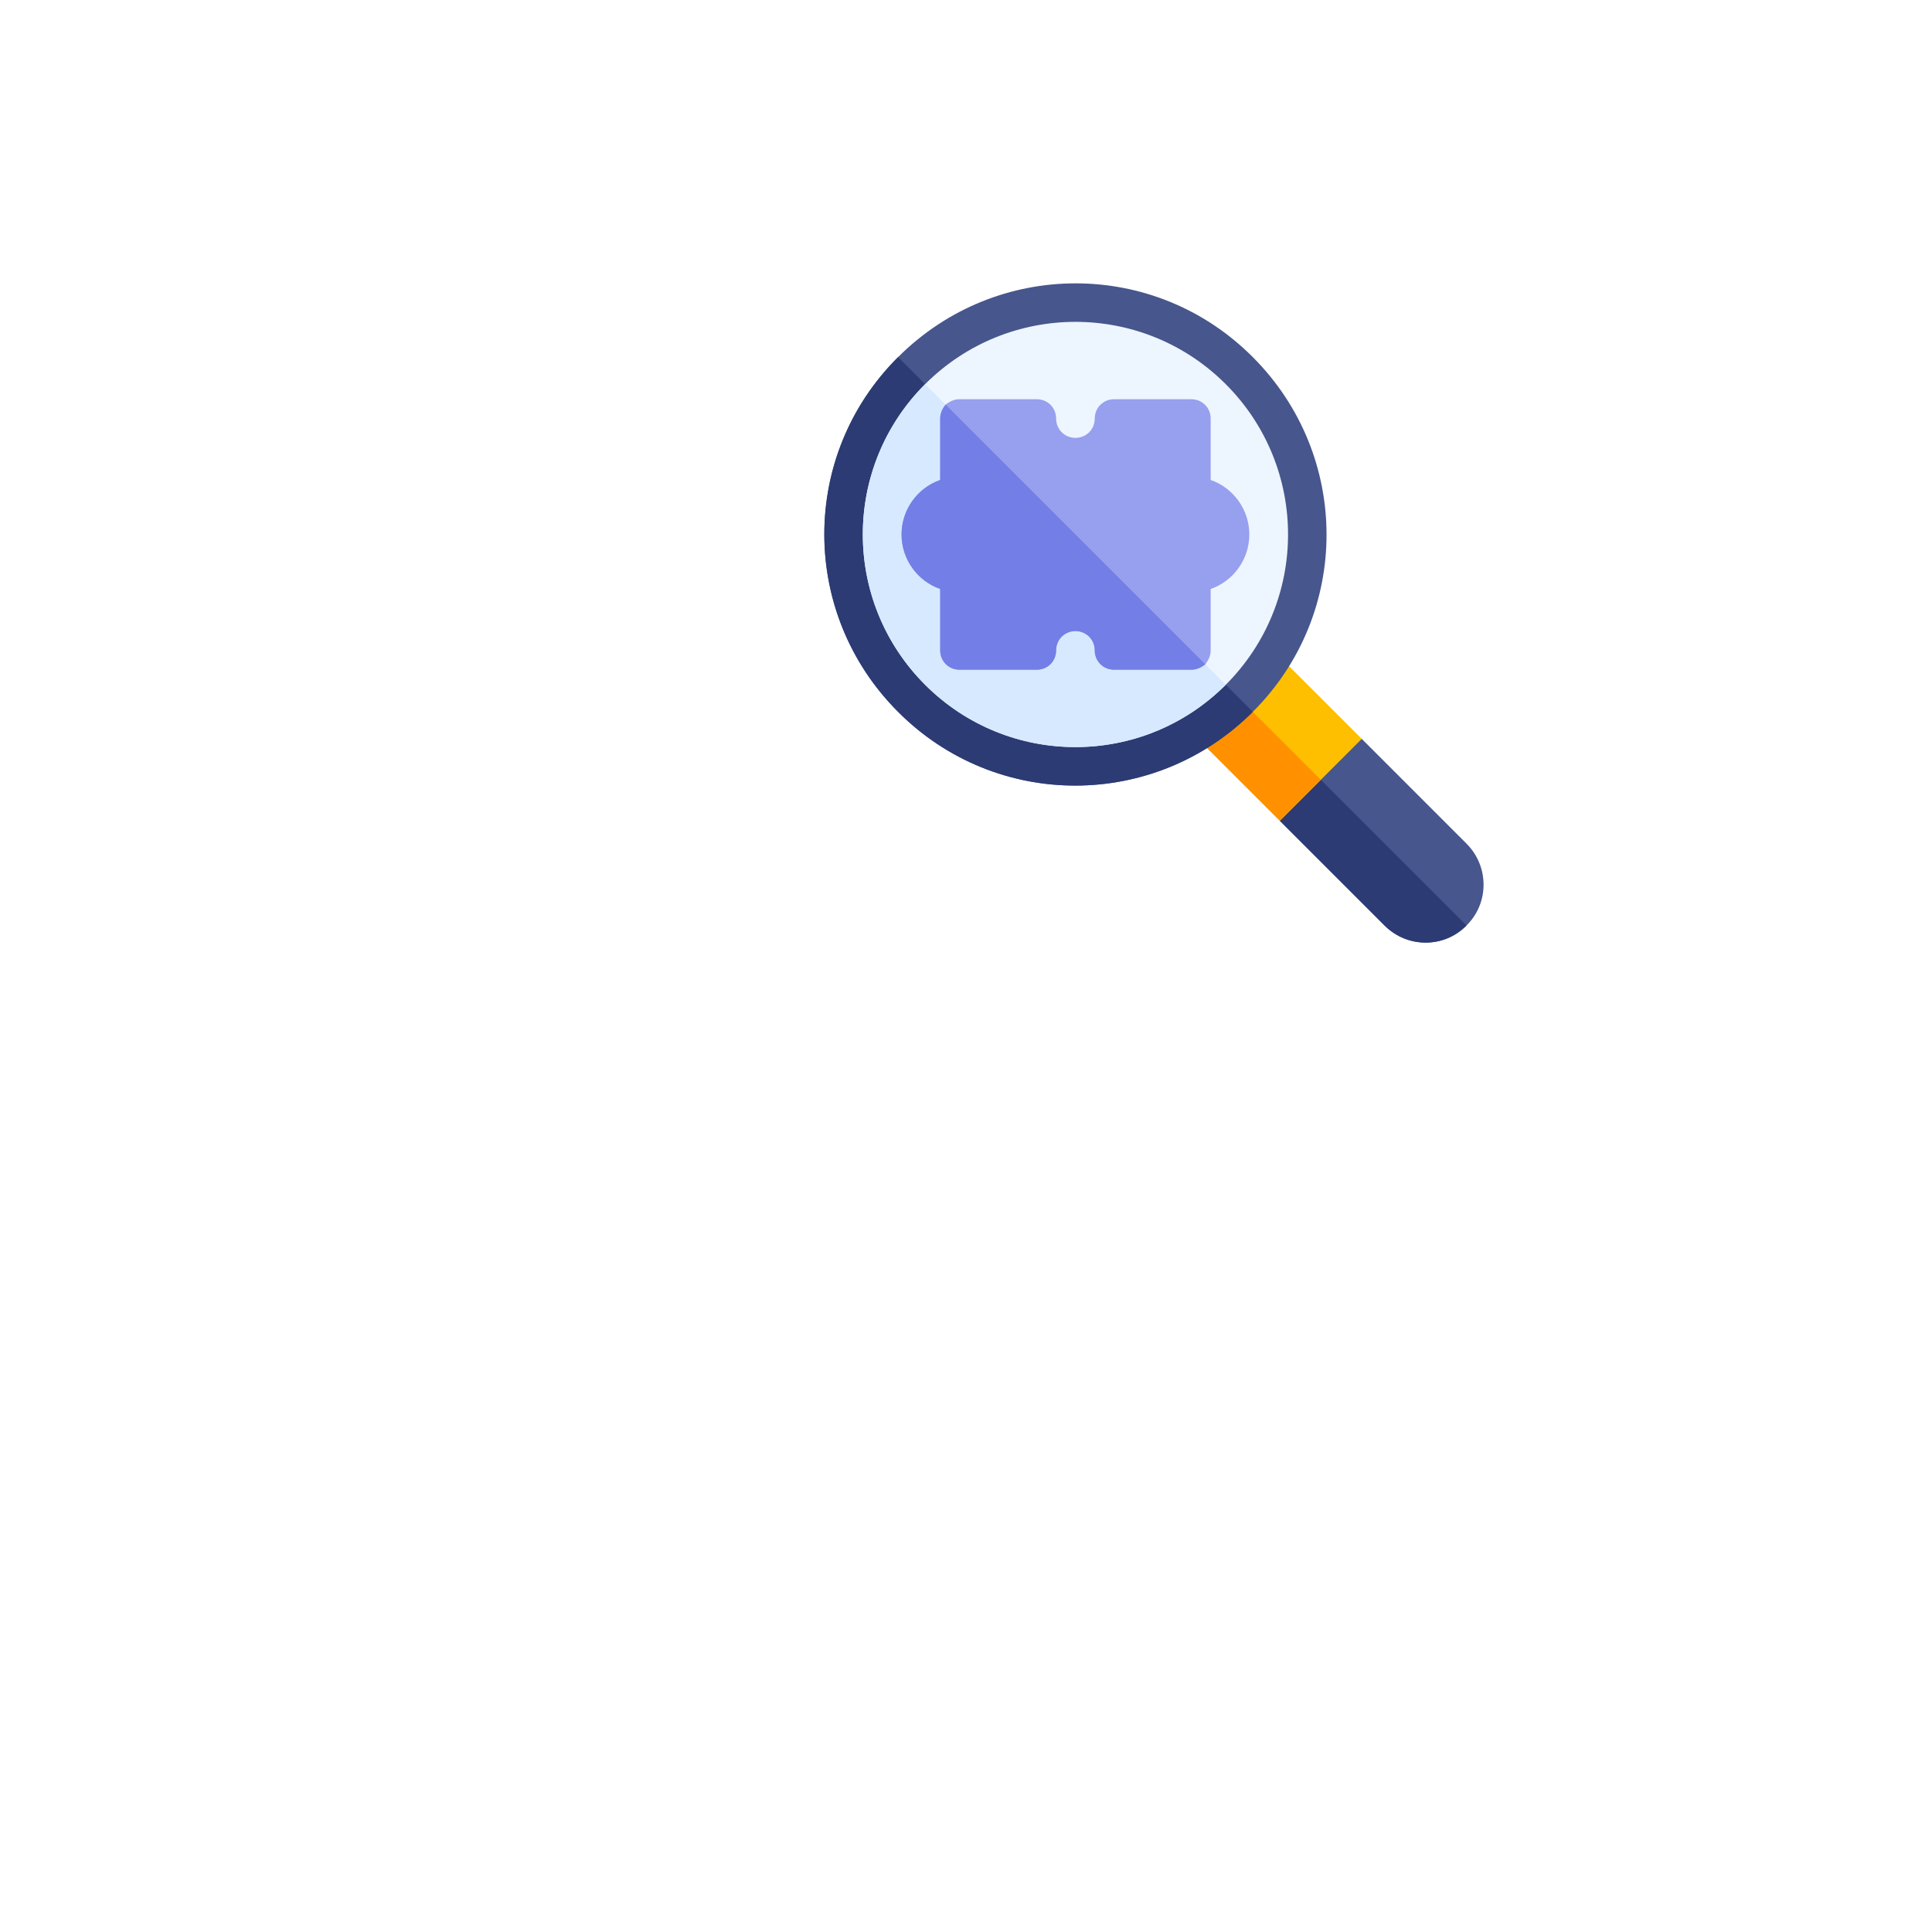
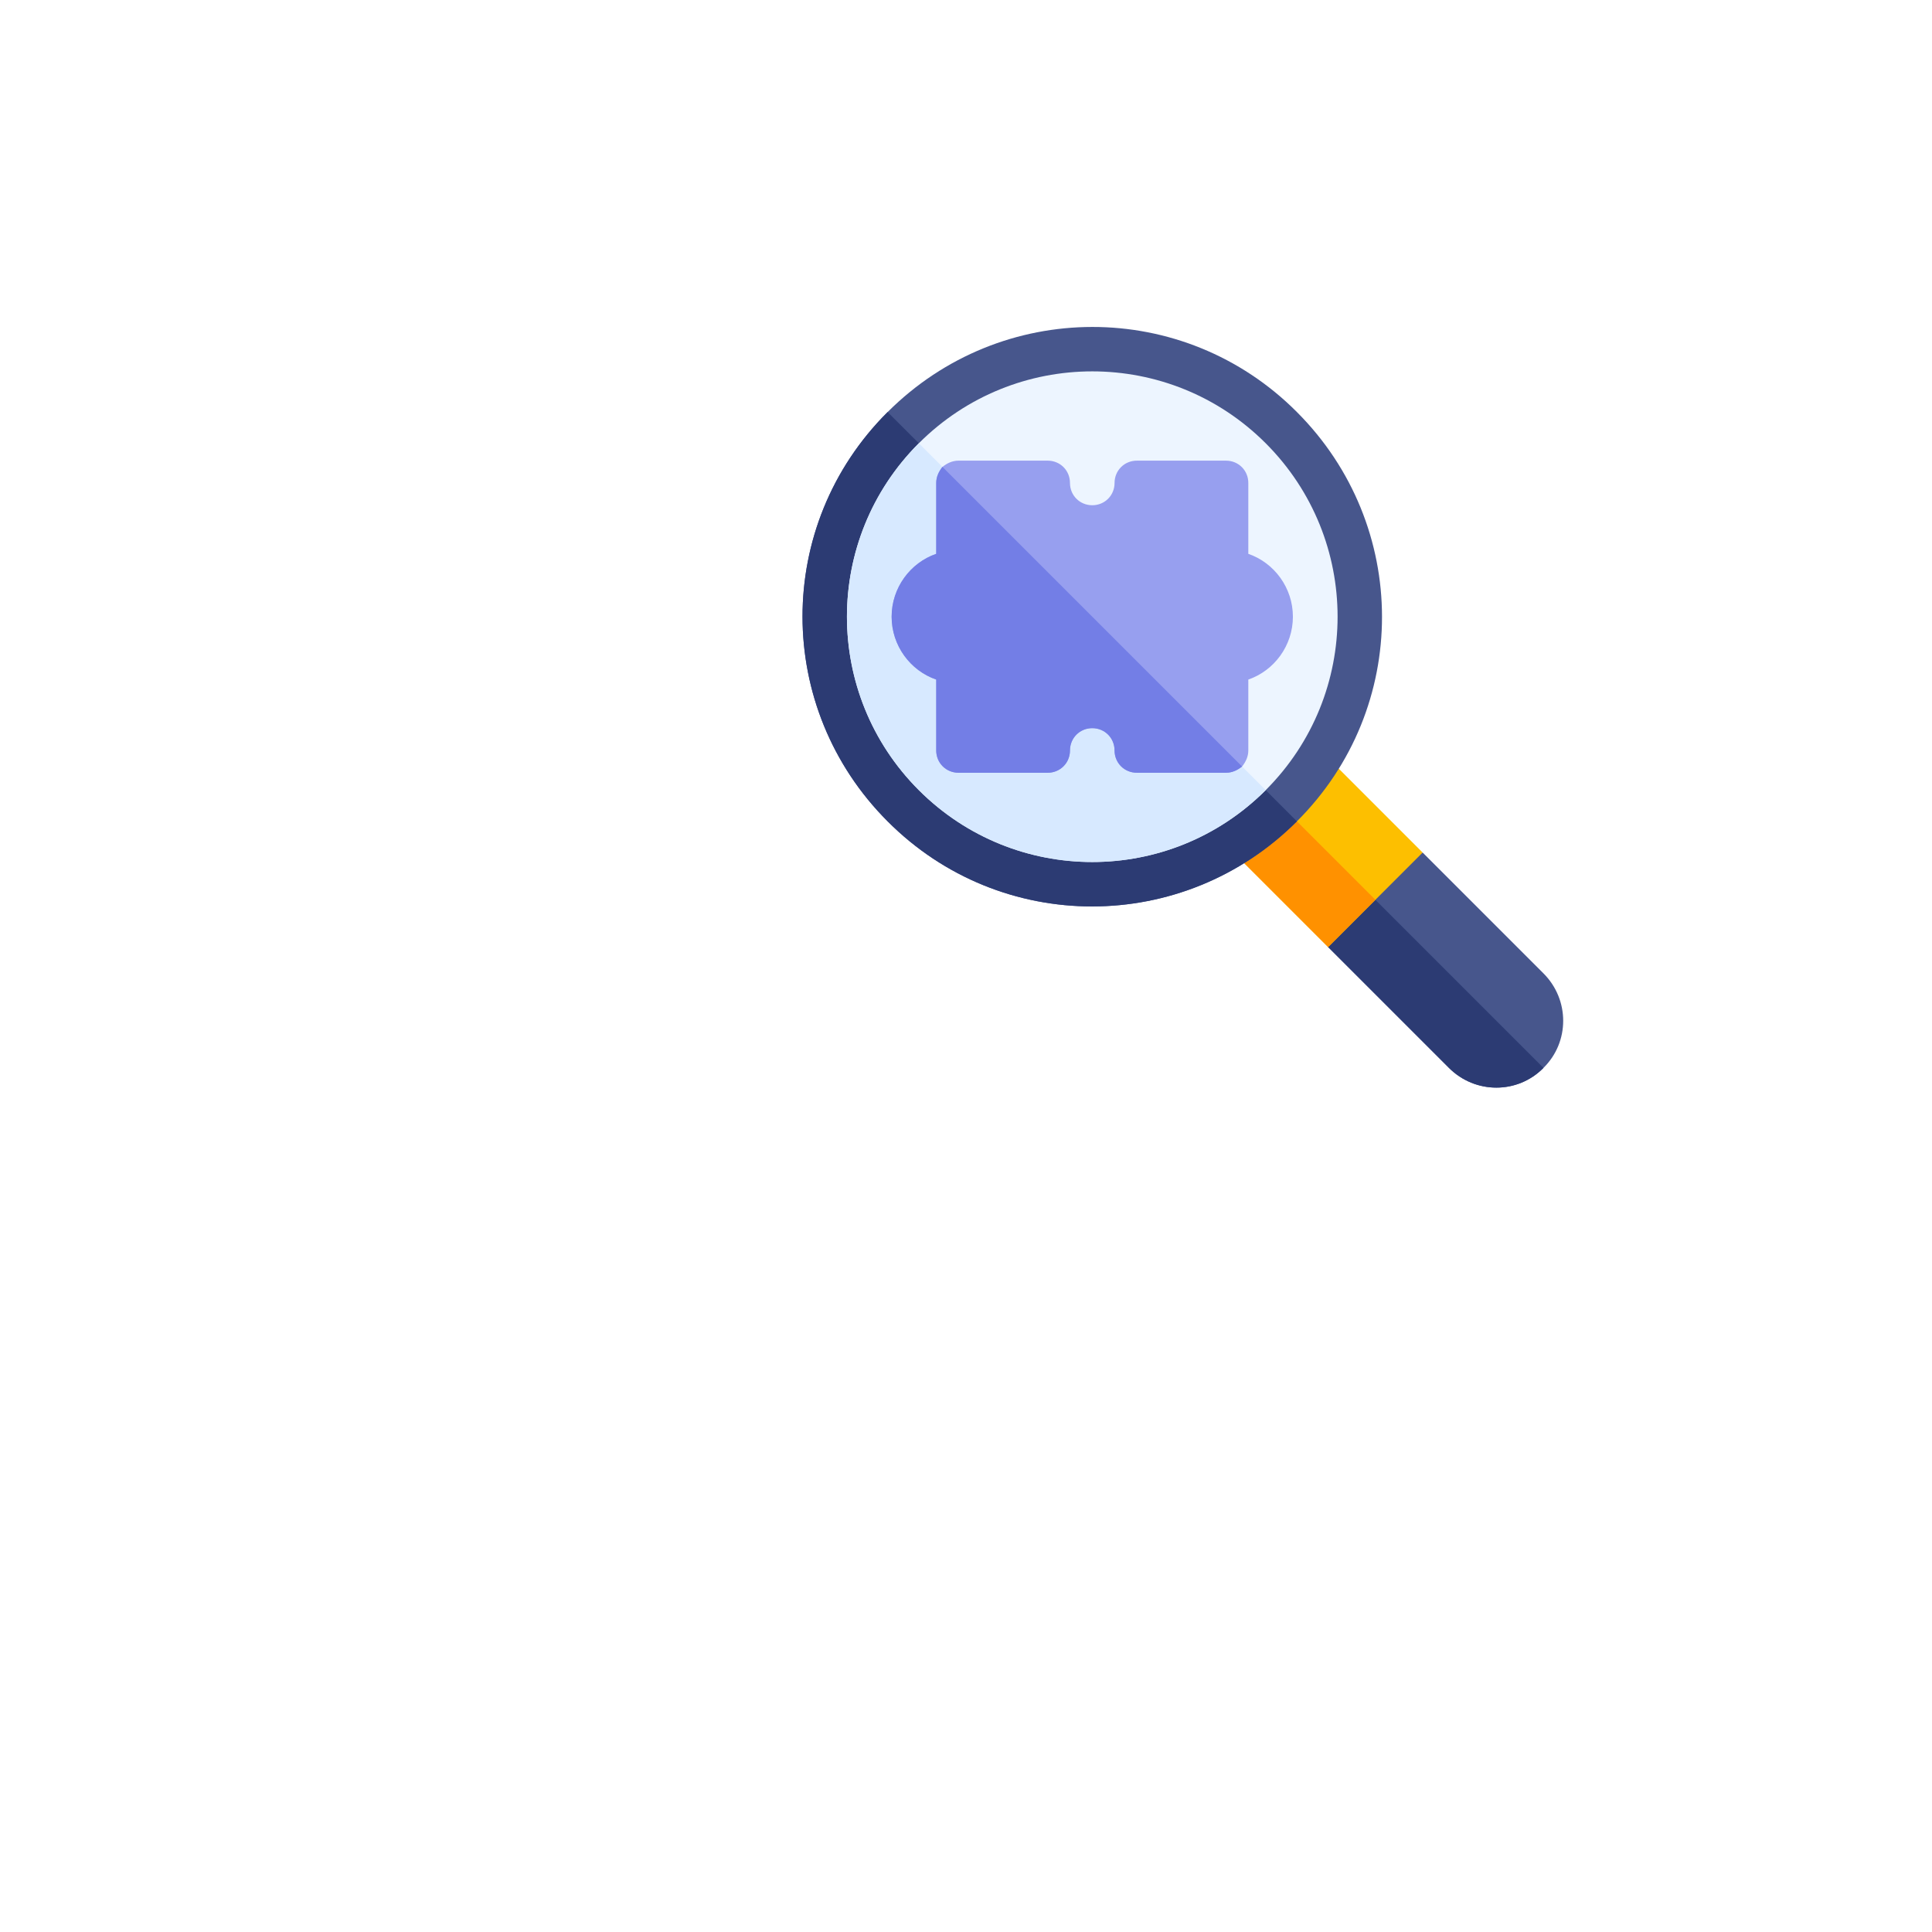
- <svg xmlns="http://www.w3.org/2000/svg" version="1.1" id="Capa_1" x="0px" y="0px" viewBox="10 -220 200 1500" xml:space="preserve" width="50" height="50">
+ <svg xmlns="http://www.w3.org/2000/svg" version="1.1" id="Capa_1" x="0px" y="0px" viewBox="10 -220 200 1300" xml:space="preserve" width="50" height="50">
  <g>
    <path style="fill:#47568C;" d="M498.563,498.563c-17.401,17.701-45.899,17.701-63.6,0l-81.301-81.301l1.8-61.8l61.8-1.8   l81.301,81.301C516.264,452.662,516.264,481.162,498.563,498.563z" />
    <path style="fill:#2C3B73;" d="M498.563,498.563c-17.401,17.701-45.899,17.701-63.6,0l-81.301-81.301l1.8-61.8L498.563,498.563z" />
    <path style="fill:#FDBF00;" d="M417.262,353.662l-63.6,63.6l-65.099-65.099c-5.7-5.7-5.7-15.3,0-21l42.599-42.599   c5.7-5.7,15.3-5.7,21,0L417.262,353.662z" />
    <path style="fill:#FF9100;" d="M385.462,385.462l-31.8,31.8l-65.099-65.099c-5.7-5.7-5.7-15.3,0-21l21.301-21.301L385.462,385.462z   " />
    <path style="fill:#47568C;" d="M332.664,57.262c-76.201-76.5-199.2-76.199-275.402,0c-76.5,76.201-76.199,199.2,0,275.4   c76.201,76.501,199.2,76.201,275.402,0C409.163,256.463,408.863,133.463,332.664,57.262z" />
    <path style="fill:#2C3B73;" d="M332.664,332.662c-76.201,76.201-199.2,76.501-275.402,0c-76.199-76.199-76.5-199.199,0-275.4   L332.664,332.662z" />
    <path style="fill:#EDF5FF;" d="M311.663,311.663c-64.501,64.499-168.9,64.499-233.401,0c-64.499-64.501-64.499-168.9,0-233.401   c64.501-64.501,168.9-64.501,233.401,0C376.162,142.763,376.162,247.163,311.663,311.663z" />
    <path style="fill:#D7E9FF;" d="M311.663,311.663c-64.501,64.499-168.9,64.499-233.401,0c-64.499-64.501-64.499-168.9,0-233.401   L311.663,311.663z" />
    <path style="fill:#979FEF;" d="M299.963,152.662v-47.699c0-8.401-6.599-15-15-15h-60c-8.401,0-15,6.599-15,15   c0,8.399-6.599,15-15,15s-15-6.601-15-15c0-8.401-6.599-15-15-15h-60c-4.2,0-7.8,1.8-10.8,4.2c-2.401,2.999-4.2,6.599-4.2,10.8   v47.699c-17.401,6-30,22.8-30,42.301c0,19.499,12.599,36.299,30,42.299v47.701c0,8.399,6.599,15,15,15h60c8.401,0,15-6.601,15-15   c0-8.401,6.599-15,15-15s15,6.599,15,15c0,8.399,6.599,15,15,15h60c4.2,0,7.8-1.8,10.8-4.2c2.401-2.999,4.2-6.599,4.2-10.8v-47.701   c17.401-6,30-22.8,30-42.299C329.963,175.462,317.363,158.662,299.963,152.662z" />
    <path style="fill:#737EE6;" d="M94.163,94.163l201.599,201.599c-2.999,2.401-6.599,4.2-10.8,4.2h-60c-8.401,0-15-6.601-15-15   c0-8.401-6.599-15-15-15s-15,6.599-15,15c0,8.399-6.599,15-15,15h-60c-8.401,0-15-6.601-15-15v-47.701c-17.401-6-30-22.8-30-42.299   c0-19.501,12.599-36.301,30-42.301v-47.699C89.963,100.763,91.763,97.163,94.163,94.163z" />
  </g>
</svg>
